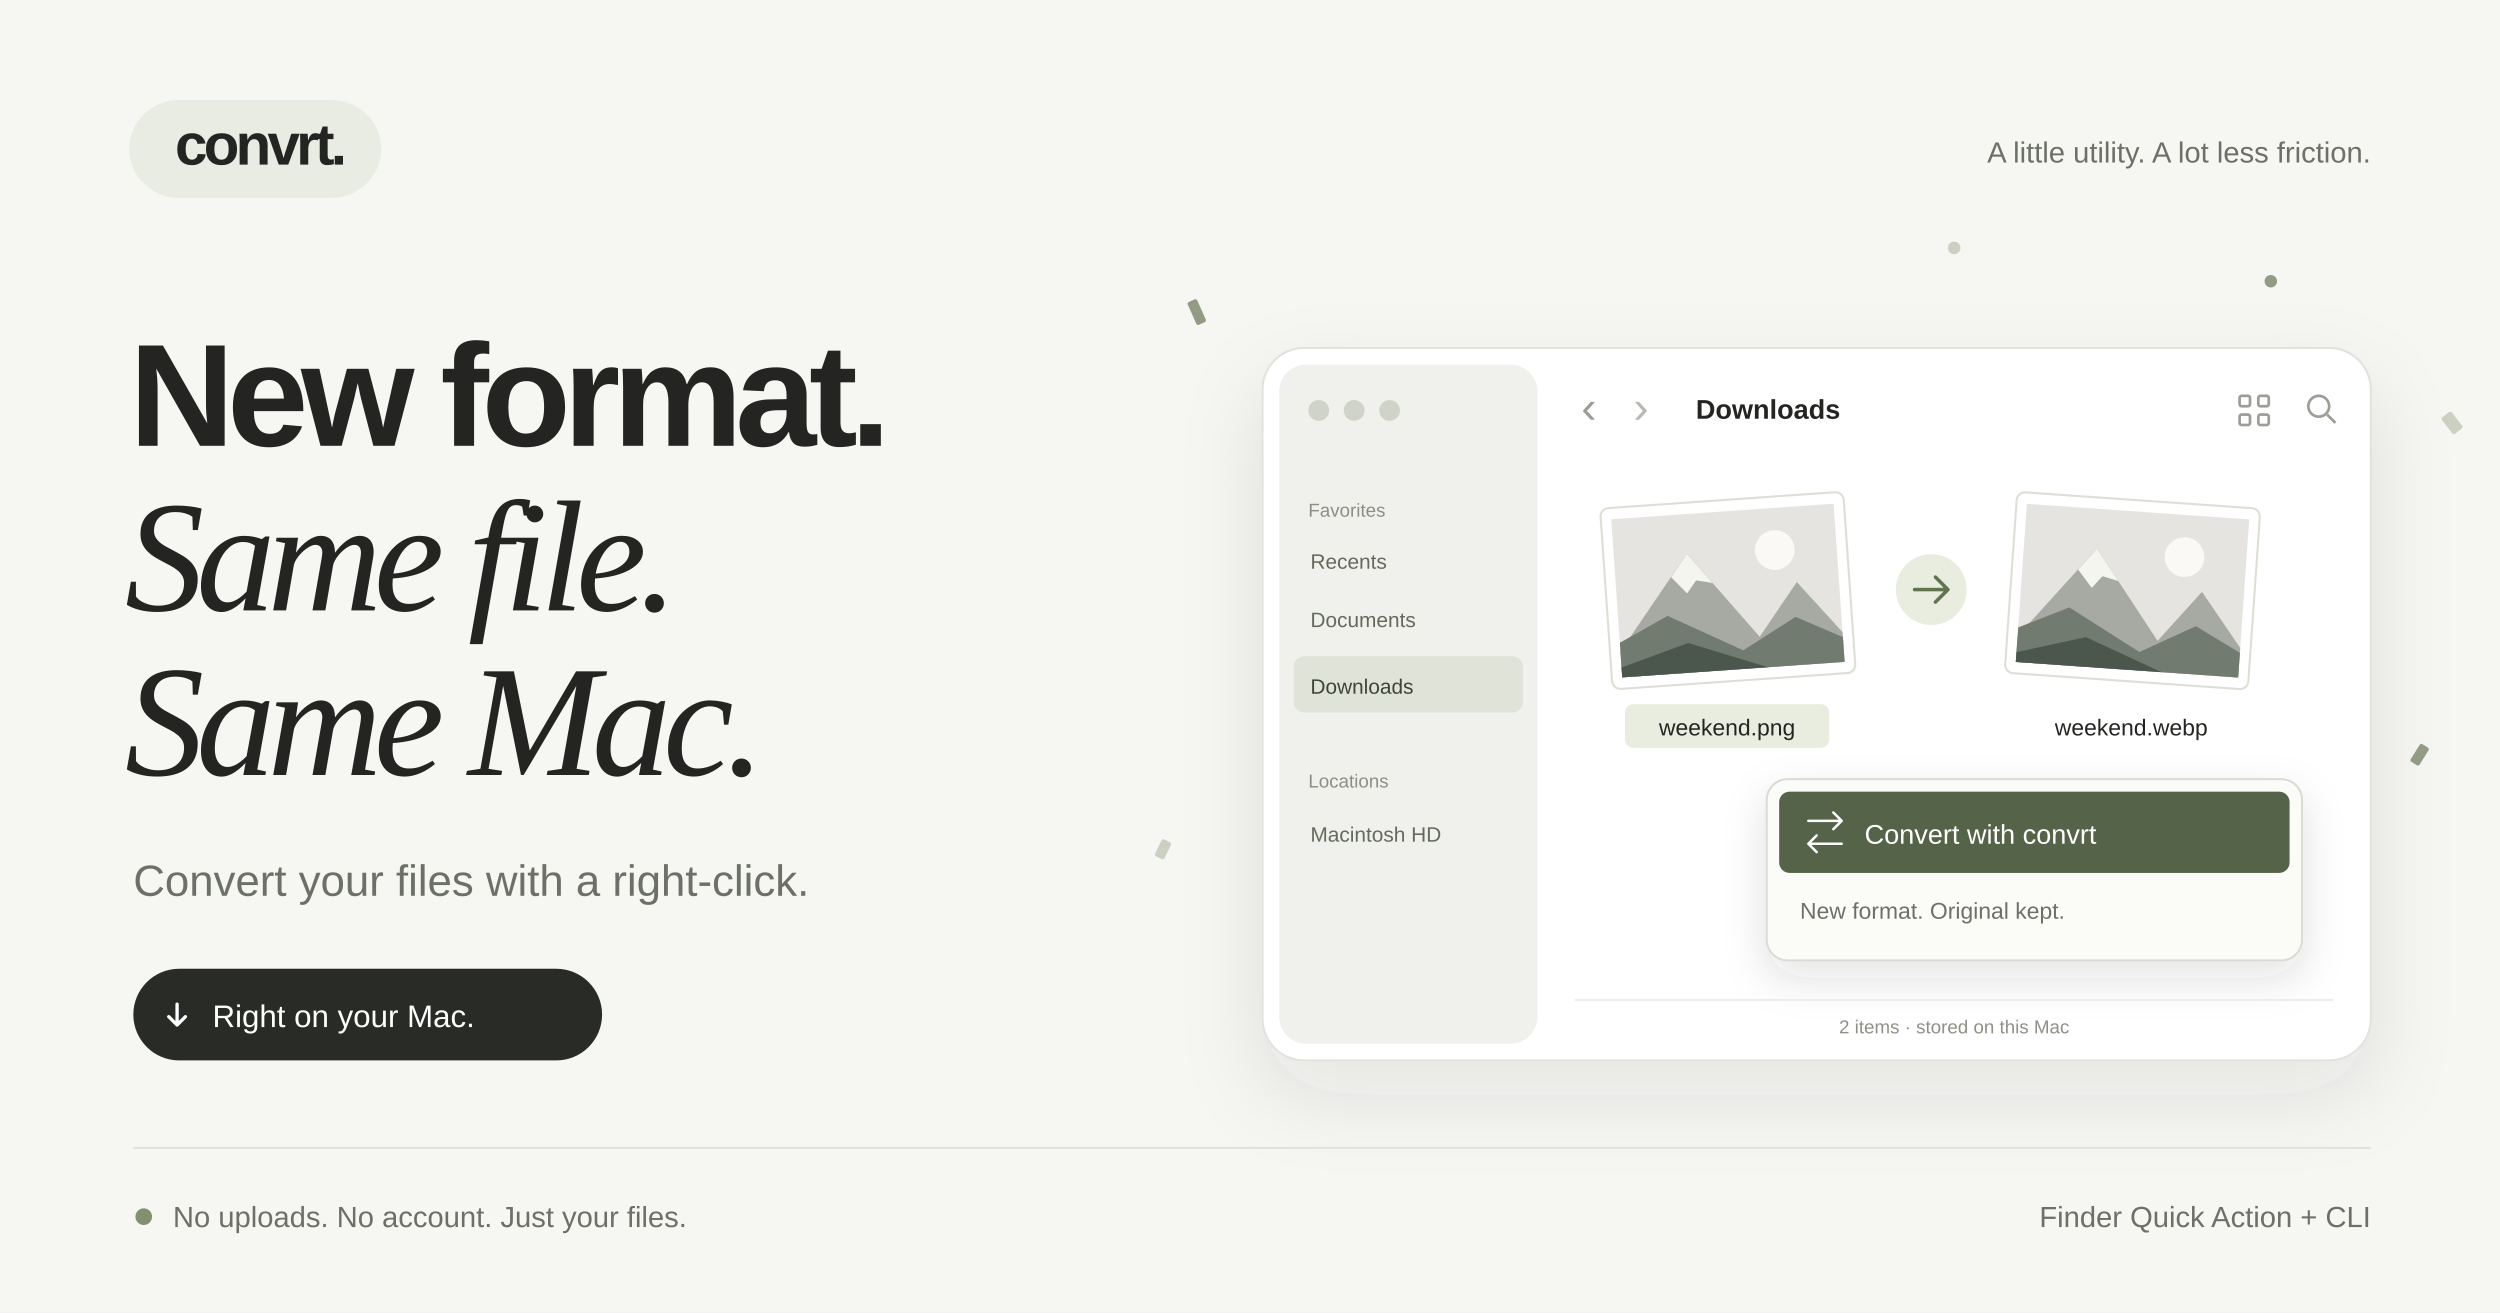
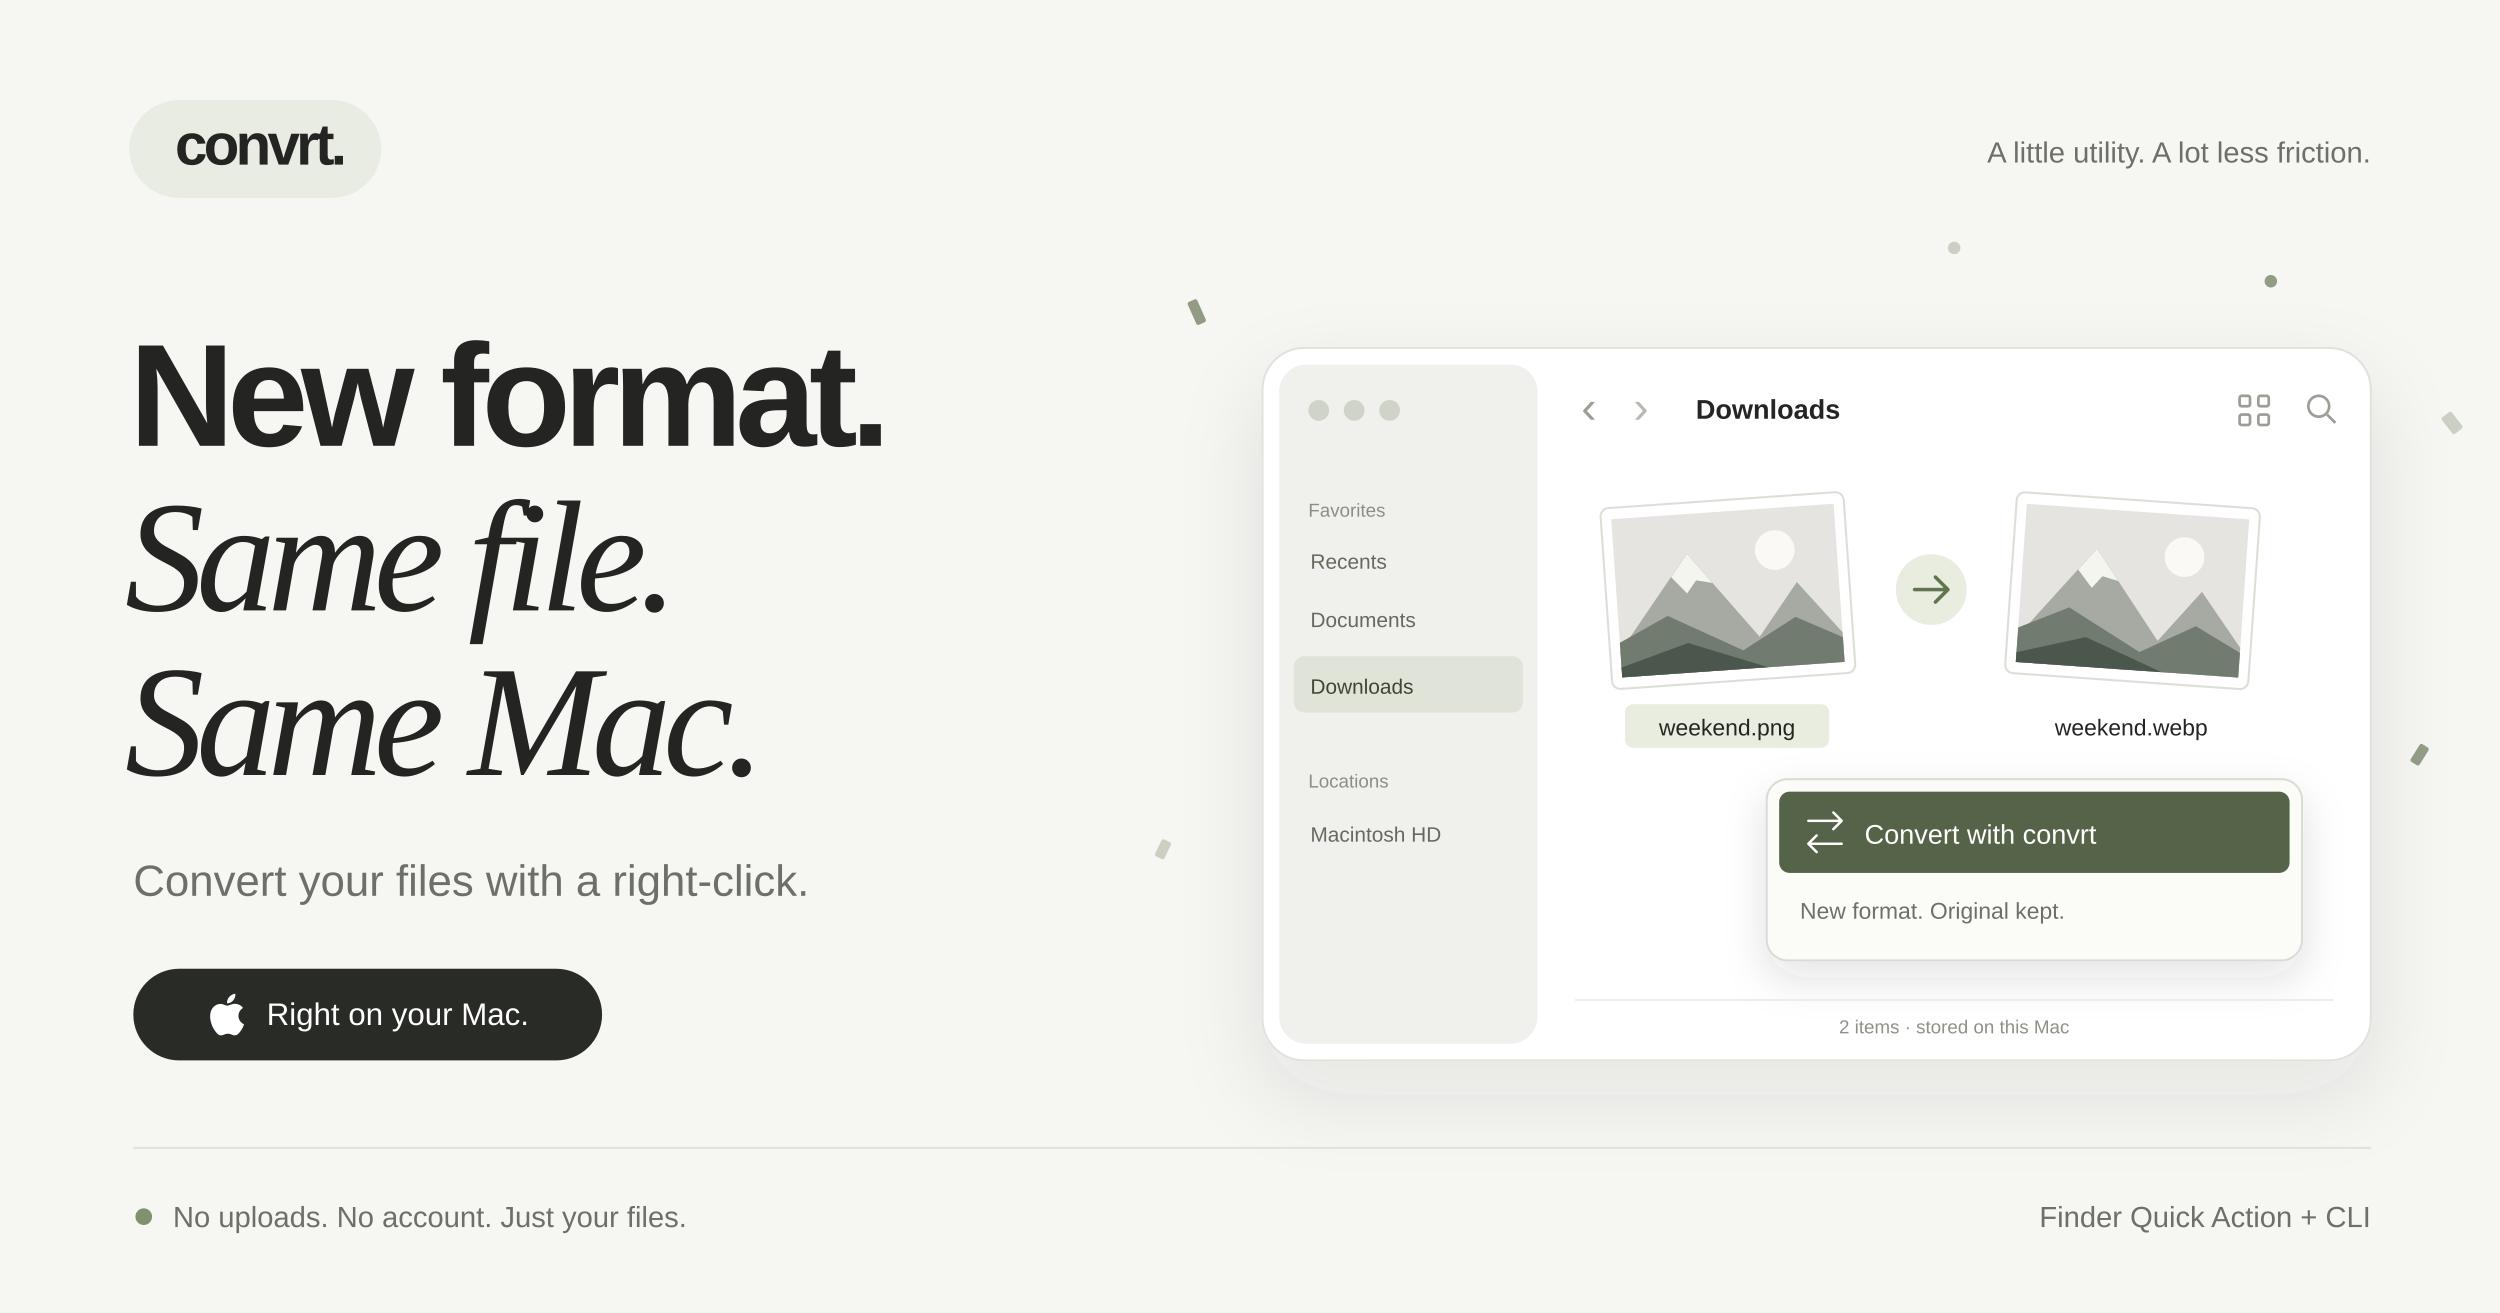
<svg xmlns="http://www.w3.org/2000/svg" width="1200" height="630" viewBox="0 0 1200 630">
  <defs>
    <filter id="shadow" x="-20%" y="-20%" width="140%" height="160%">
      <feDropShadow dx="0" dy="16" stdDeviation="20" flood-color="#373d33" flood-opacity=".1" />
    </filter>
    <filter id="menu-shadow" x="-30%" y="-30%" width="160%" height="180%">
      <feDropShadow dx="0" dy="8" stdDeviation="10" flood-color="#313929" flood-opacity=".13" />
    </filter>
    <symbol id="landscape" viewBox="0 0 180 128">
      <rect width="180" height="128" fill="#e5e4e0" />
      <circle cx="130" cy="34" r="16" fill="#faf9f6" />
      <path d="M0 107 59 32l54 71 33-42 34 43v24H0Z" fill="#a7aaa3" />
      <path d="m59 32 19 25-13-3-8 10-12-14Z" fill="#f5f5f0" />
      <path d="M0 100 40 81l59 32 44-24 37 19v20H0Z" fill="#727b70" />
      <path d="M0 120 55 104l63 24H0Z" fill="#4b574c" />
    </symbol>
  </defs>
  <rect width="1200" height="630" fill="#f6f6f3" />
  <g font-family="Arial, Helvetica, sans-serif" fill="#242522">
    <rect x="62" y="48" width="121" height="47" rx="24" fill="#e9ece2" />
    <text x="84" y="79" font-size="28" font-weight="700" letter-spacing="-1.8">convrt.</text>
    <text x="1138" y="78" text-anchor="end" font-size="14" fill="#6d7069">A little utility. A lot less friction.</text>
    <text x="62" y="214" font-size="70" font-weight="600" letter-spacing="-3.5">New format.</text>
    <g font-family="Georgia, 'Times New Roman', serif" font-style="italic" font-size="76" letter-spacing="-3.8">
      <text x="60" y="293">Same file.</text>
      <text x="60" y="372">Same Mac.</text>
    </g>
    <text x="64" y="430" font-size="21" fill="#6d7069">Convert your files with a right-click.</text>
    <rect x="64" y="465" width="225" height="44" rx="22" fill="#292c26" />
-     <path d="M85 482v10m-4-4 4 4 4-4" fill="none" stroke="#fff" stroke-width="1.6" stroke-linecap="round" stroke-linejoin="round" />
-     <text x="102" y="493" fill="#fff" font-size="15">Right on your Mac.</text>
+     <svg x="99" y="476" width="20" height="22" viewBox="0 0 24 24" fill="#fff">
+       <path d="M12.152 6.896c-.948 0-2.415-1.078-3.96-1.04-2.04.027-3.91 1.183-4.961 3.014-2.117 3.675-.546 9.103 1.519 12.09 1.013 1.454 2.208 3.09 3.792 3.039 1.52-.065 2.09-.987 3.935-.987 1.831 0 2.35.987 3.96.948 1.637-.026 2.676-1.48 3.676-2.948 1.156-1.688 1.636-3.325 1.662-3.415-.039-.013-3.182-1.221-3.22-4.857-.026-3.04 2.48-4.494 2.597-4.559-1.429-2.09-3.623-2.324-4.39-2.376-2-.156-3.675 1.09-4.61 1.09zM15.53 3.83c.843-1.012 1.4-2.427 1.245-3.83-1.207.052-2.662.805-3.532 1.818-.78.896-1.454 2.338-1.273 3.714 1.338.104 2.715-.688 3.559-1.701z" />
+     </svg>
+     <text x="128" y="492" fill="#fff" font-size="15">Right on your Mac.</text>
    <g transform="translate(606 167)">
      <rect width="532" height="342" rx="20" fill="#fff" stroke="#e1e2dc" filter="url(#shadow)" />
      <rect x="8" y="8" width="124" height="326" rx="13" fill="#f0f1ed" />
      <g fill="#cfd3c8">
        <circle cx="27" cy="30" r="5" />
        <circle cx="44" cy="30" r="5" />
        <circle cx="61" cy="30" r="5" />
      </g>
      <g font-size="10" fill="#64695d">
        <text x="22" y="81" font-size="9" fill="#8b8e85">Favorites</text>
        <text x="23" y="106">Recents</text>
        <text x="23" y="134">Documents</text>
        <rect x="15" y="148" width="110" height="27" rx="5" fill="#dfe3d8" />
        <text x="23" y="166" fill="#3d4535">Downloads</text>
        <text x="22" y="211" font-size="9" fill="#8b8e85">Locations</text>
        <text x="23" y="237">Macintosh HD</text>
      </g>
      <text x="153" y="36" font-size="22" fill="#9b9e95">‹</text>
      <text x="178" y="36" font-size="22" fill="#b7bab1">›</text>
      <text x="208" y="34" font-size="13" font-weight="600">Downloads</text>
      <g fill="none" stroke="#9b9e95" stroke-width="1.3">
        <rect x="469" y="23" width="5" height="5" rx="1" />
        <rect x="478" y="23" width="5" height="5" rx="1" />
        <rect x="469" y="32" width="5" height="5" rx="1" />
        <rect x="478" y="32" width="5" height="5" rx="1" />
        <circle cx="507" cy="28" r="5" />
        <path d="m511 32 4 4" />
      </g>
      <g transform="translate(165 73) rotate(-4 58 45)">
        <rect width="117" height="87" rx="4" fill="#fff" stroke="#dddfd7" />
        <use href="#landscape" x="5" y="5" width="107" height="77" />
      </g>
      <rect x="174" y="171" width="98" height="21" rx="4" fill="#e8eddf" />
      <text x="223" y="186" text-anchor="middle" font-size="11">weekend.png</text>
      <g transform="translate(359 73) rotate(4 58 45)">
        <rect width="117" height="87" rx="4" fill="#fff" stroke="#dddfd7" />
        <use href="#landscape" x="5" y="5" width="107" height="77" />
      </g>
      <text x="417" y="186" text-anchor="middle" font-size="11">weekend.webp</text>
      <circle cx="321" cy="116" r="17" fill="#e9eddf" />
      <path d="M313 116h16m-6-6 6 6-6 6" stroke="#62744f" stroke-width="1.7" fill="none" stroke-linecap="round" stroke-linejoin="round" />
      <g transform="translate(242 207)">
        <rect width="257" height="87" rx="10" fill="#fbfcf8" stroke="#d9dcd2" filter="url(#menu-shadow)" />
        <rect x="6" y="6" width="245" height="39" rx="5" fill="#556448" />
        <path d="M20 20h16m-4-4 4 4-4 4m4 7H20m4-4-4 4 4 4" fill="none" stroke="#fff" stroke-width="1.2" stroke-linecap="round" stroke-linejoin="round" />
        <text x="47" y="31" font-size="13" fill="#fff">Convert with convrt</text>
        <text x="16" y="67" font-size="11" fill="#6d7069">New format. Original kept.</text>
      </g>
      <path d="M150 313h364" stroke="#eceee7" />
      <text x="332" y="329" text-anchor="middle" font-size="9" fill="#8d9186">2 items · stored on this Mac</text>
    </g>
    <g fill="#929c84">
      <rect x="572" y="144" width="5" height="12" rx="1" transform="rotate(-24 574 150)" />
      <rect x="1159" y="357" width="5" height="10" rx="1" transform="rotate(32 1161 362)" />
      <circle cx="1090" cy="135" r="3" />
    </g>
    <g fill="#cbd0c2">
      <rect x="1174" y="198" width="6" height="10" rx="1" transform="rotate(-38 1177 203)" />
      <rect x="556" y="403" width="5" height="9" rx="1" transform="rotate(26 558 407)" />
      <circle cx="938" cy="119" r="3" />
    </g>
    <path d="M64 551h1074" stroke="#e1e2dc" />
    <circle cx="69" cy="584" r="4" fill="#82906d" />
    <text x="83" y="589" font-size="14" fill="#6d7069">No uploads. No account. Just your files.</text>
    <text x="1138" y="589" text-anchor="end" font-size="14" fill="#6d7069">Finder Quick Action + CLI</text>
  </g>
</svg>
